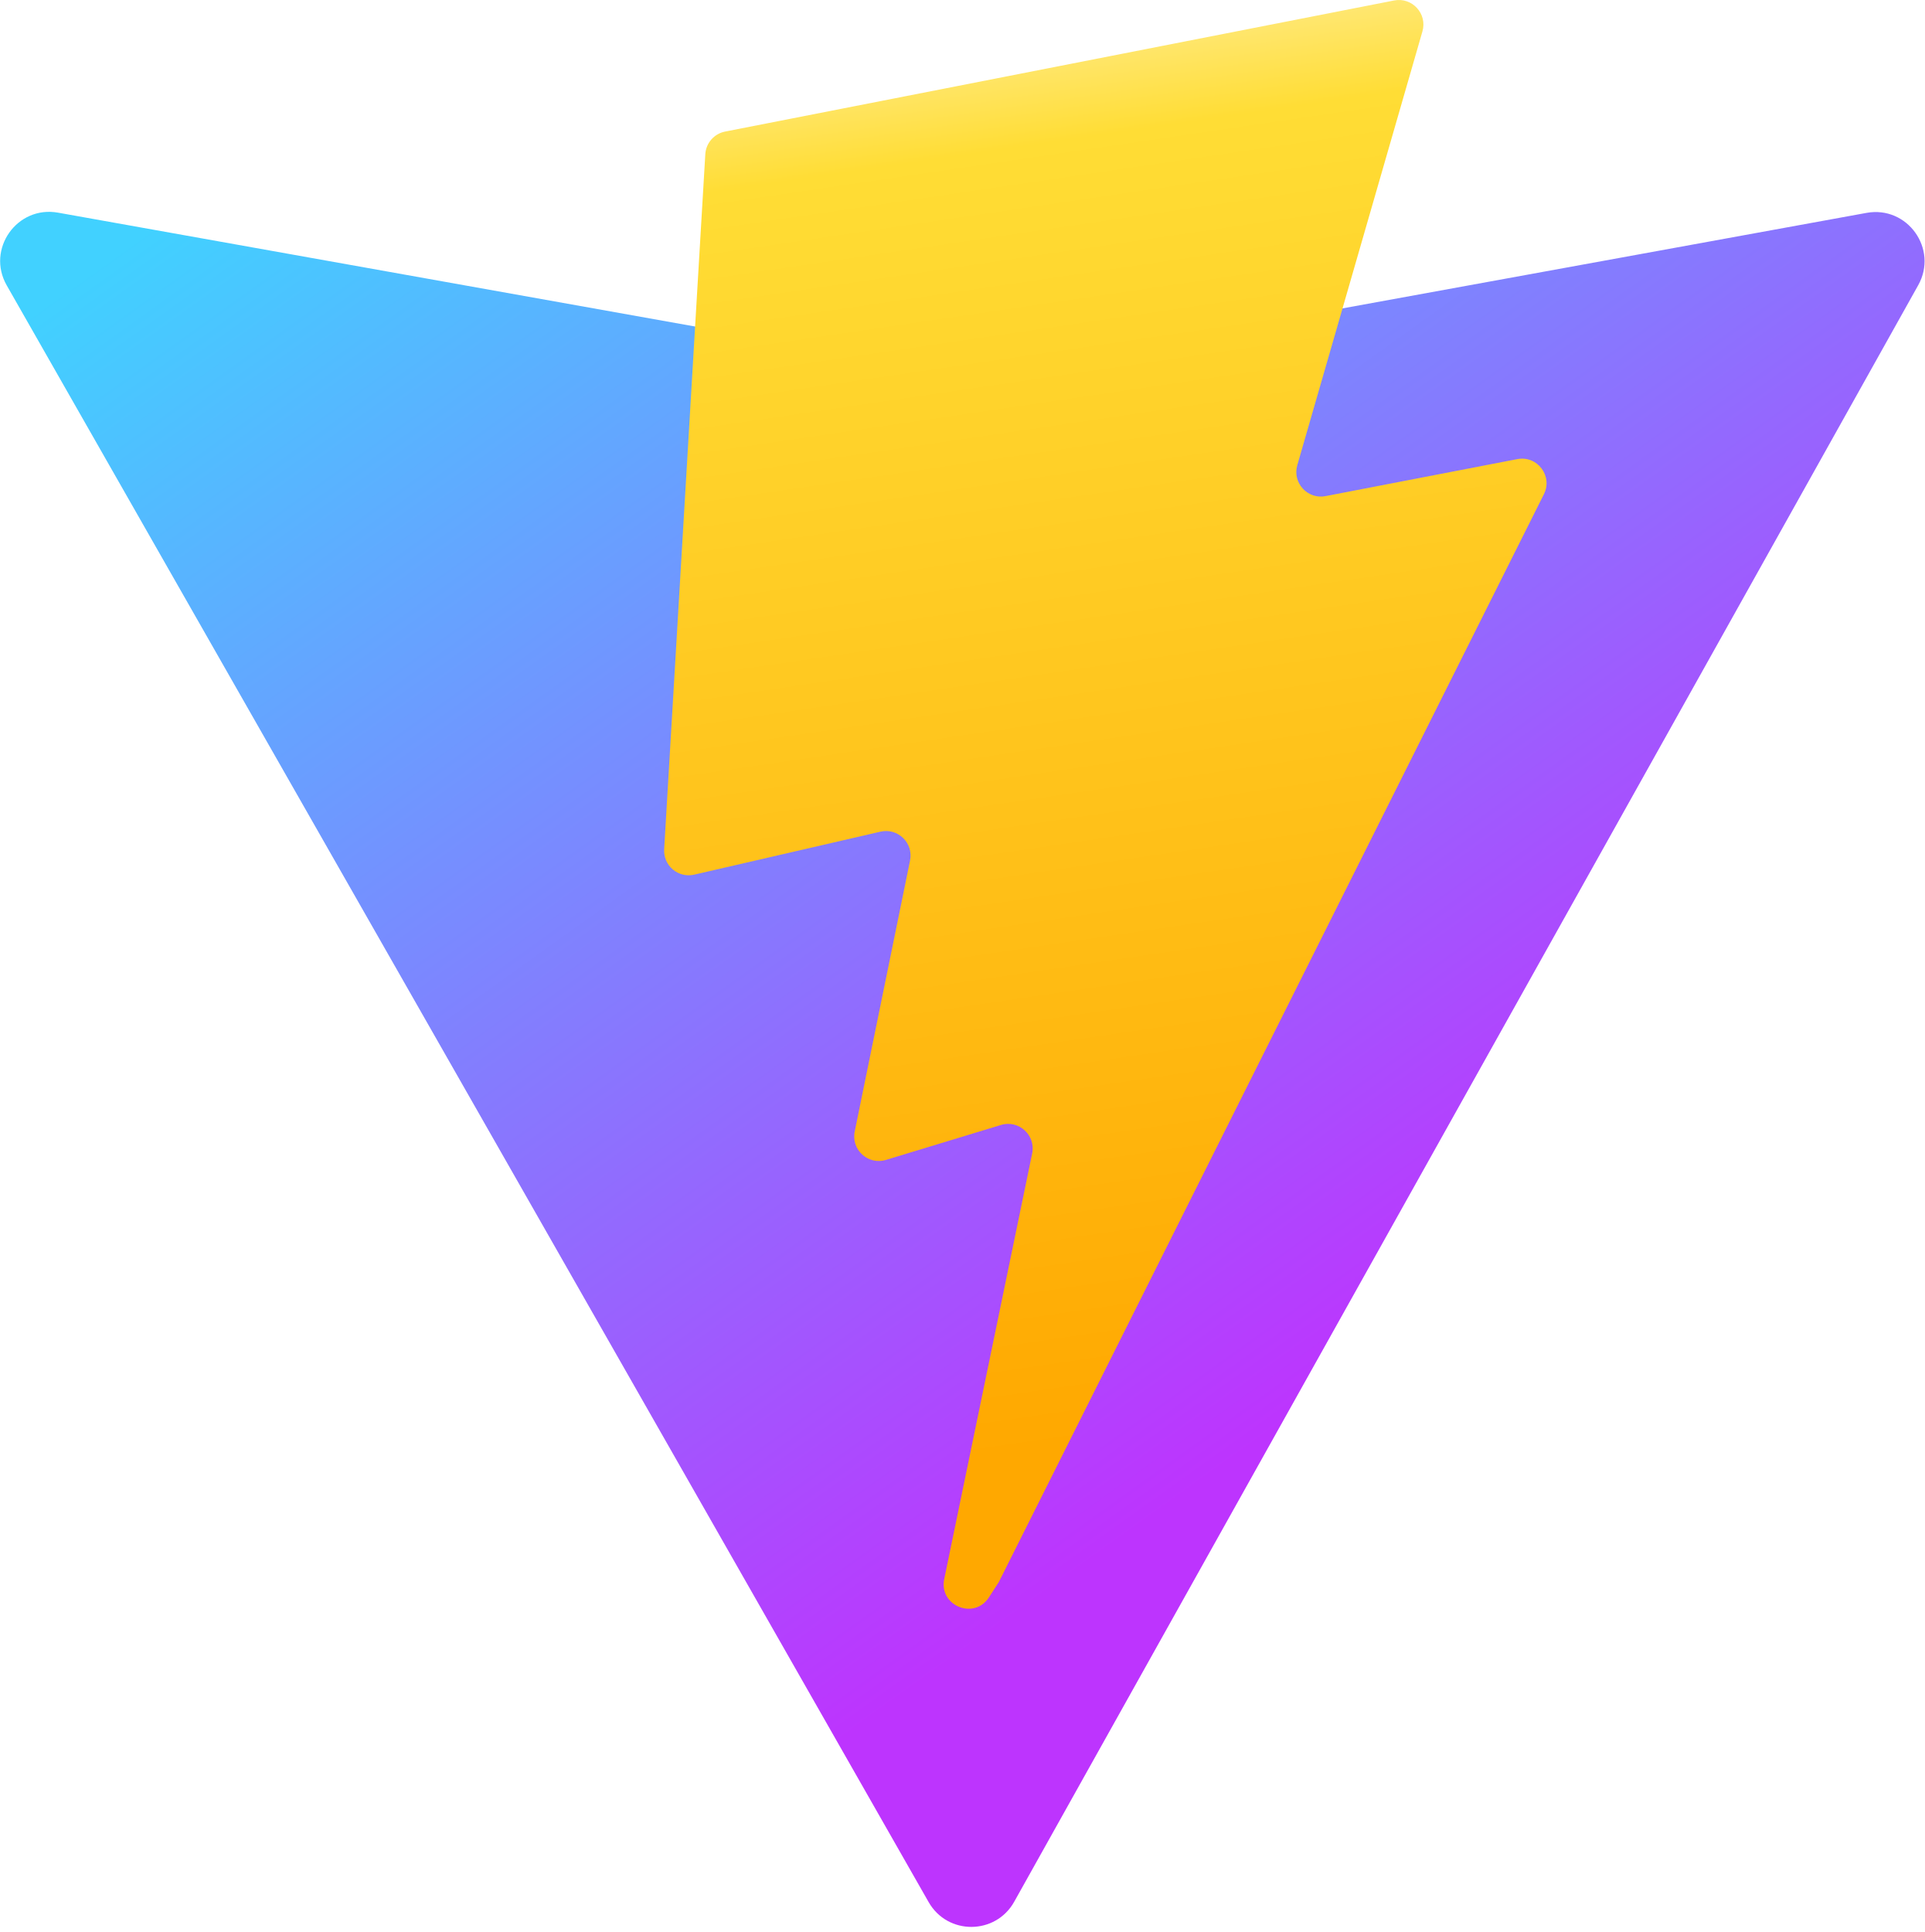
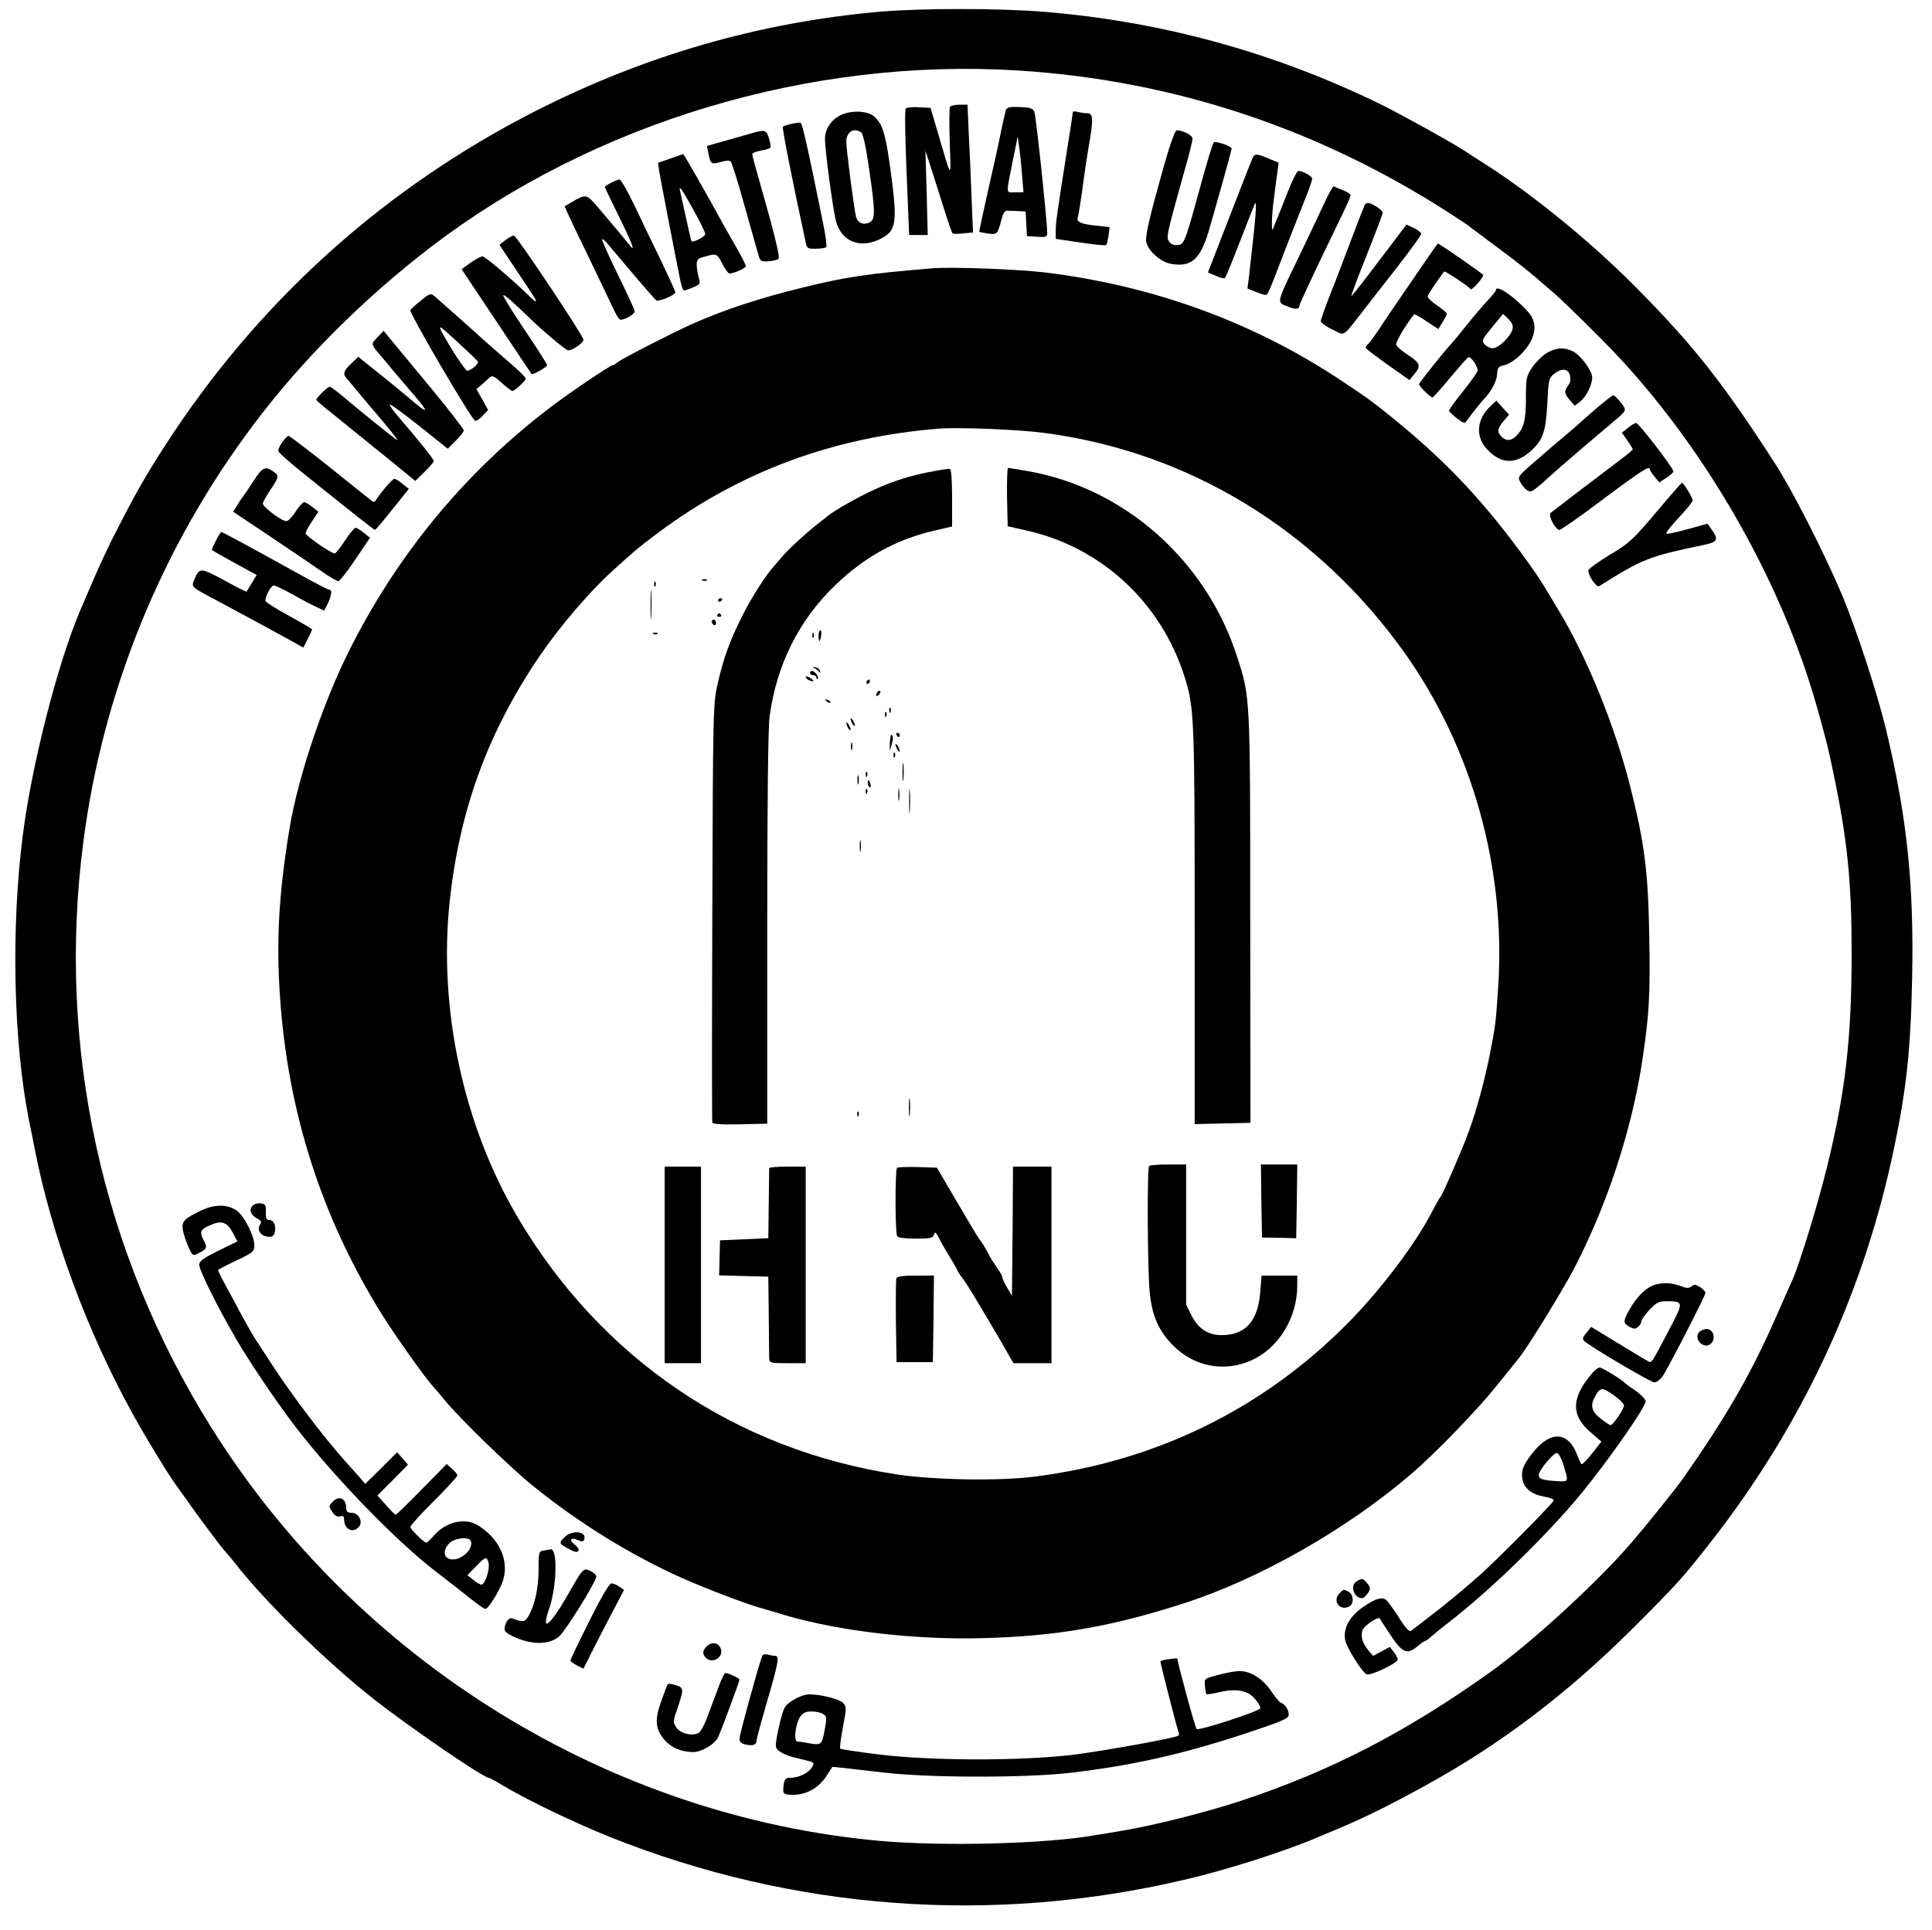
- <svg xmlns="http://www.w3.org/2000/svg" aria-hidden="true" role="img" class="iconify iconify--logos" width="31.88" height="32" preserveAspectRatio="xMidYMid meet" viewBox="0 0 256 257">
-   <defs>
-     <linearGradient id="IconifyId1813088fe1fbc01fb466" x1="-.828%" x2="57.636%" y1="7.652%" y2="78.411%">
-       <stop offset="0%" stop-color="#41D1FF" />
-       <stop offset="100%" stop-color="#BD34FE" />
-     </linearGradient>
-     <linearGradient id="IconifyId1813088fe1fbc01fb467" x1="43.376%" x2="50.316%" y1="2.242%" y2="89.03%">
-       <stop offset="0%" stop-color="#FFEA83" />
-       <stop offset="8.333%" stop-color="#FFDD35" />
-       <stop offset="100%" stop-color="#FFA800" />
-     </linearGradient>
-   </defs>
-   <path fill="url(#IconifyId1813088fe1fbc01fb466)" d="M255.153 37.938L134.897 252.976c-2.483 4.44-8.862 4.466-11.382.048L.875 37.958c-2.746-4.814 1.371-10.646 6.827-9.67l120.385 21.517a6.537 6.537 0 0 0 2.322-.004l117.867-21.483c5.438-.991 9.574 4.796 6.877 9.62Z" />
-   <path fill="url(#IconifyId1813088fe1fbc01fb467)" d="M185.432.063L96.44 17.501a3.268 3.268 0 0 0-2.634 3.014l-5.474 92.456a3.268 3.268 0 0 0 3.997 3.378l24.777-5.718c2.318-.535 4.413 1.507 3.936 3.838l-7.361 36.047c-.495 2.426 1.782 4.5 4.151 3.78l15.304-4.649c2.372-.72 4.652 1.36 4.15 3.788l-11.698 56.621c-.732 3.542 3.979 5.473 5.943 2.437l1.313-2.028l72.516-144.72c1.215-2.423-.88-5.186-3.54-4.672l-25.505 4.922c-2.396.462-4.435-1.77-3.759-4.114l16.646-57.705c.677-2.35-1.37-4.583-3.769-4.113Z" />
+ <svg xmlns="http://www.w3.org/2000/svg" version="1.0" width="904pt" height="903pt" viewBox="0 0 904 903" preserveAspectRatio="xMidYMid meet">
+   <g transform="translate(0,903) scale(0.1,-0.1)" fill="#000000" stroke="none">
+     <path d="M4115 8975 c-564 -50 -1099 -205 -1610 -465 -690 -352 -1263 -861 -1693 -1505 -107 -162 -157 -246 -245 -416 -66 -127 -99 -198 -193 -419 -106 -251 -227 -725 -268 -1055 -55 -432 -43 -961 29 -1325 9 -41 20 -100 26 -130 79 -409 248 -865 462 -1251 61 -111 172 -292 204 -334 4 -6 24 -33 43 -60 50 -72 165 -227 187 -250 10 -11 29 -33 42 -50 134 -174 424 -459 646 -634 162 -128 516 -371 541 -371 4 0 32 -15 63 -34 110 -67 345 -180 509 -245 855 -341 1784 -410 2682 -199 207 48 477 135 635 203 17 7 58 25 93 39 116 49 236 108 399 198 354 194 663 429 969 733 218 218 234 236 375 416 413 530 696 1130 839 1778 69 314 90 504 97 851 9 447 -24 756 -123 1170 -42 173 -143 480 -208 633 -86 201 -231 485 -310 607 -241 374 -384 556 -651 825 -206 208 -476 429 -695 570 -41 26 -91 58 -110 71 -65 42 -295 169 -390 216 -498 243 -1024 388 -1578 433 -210 17 -571 17 -767 0z m650 -275 c730 -46 1416 -275 2035 -679 30 -20 60 -39 65 -43 6 -5 60 -45 120 -90 109 -80 181 -138 240 -190 16 -14 41 -36 55 -48 36 -30 215 -207 280 -276 394 -418 727 -981 904 -1529 31 -97 46 -150 84 -295 5 -19 19 -80 30 -135 66 -314 86 -510 86 -845 0 -399 -29 -652 -116 -1005 -44 -178 -127 -449 -163 -530 -8 -16 -39 -88 -71 -160 -118 -270 -230 -465 -435 -759 -32 -47 -187 -239 -253 -315 -162 -186 -466 -464 -656 -599 -396 -282 -747 -463 -1172 -603 -163 -53 -409 -115 -558 -139 -30 -5 -82 -14 -115 -19 -230 -41 -709 -53 -1005 -27 -1270 114 -2447 841 -3132 1936 -513 820 -723 1782 -598 2740 91 706 368 1384 798 1955 227 302 513 587 828 829 762 583 1775 887 2749 826z" />
+     <path d="M4445 8530 c-3 -6 -4 -81 -1 -168 6 -176 11 -180 -56 48 l-34 115 -53 3 c-30 2 -58 -1 -63 -6 -5 -5 -3 -134 4 -300 l12 -292 43 0 44 0 -5 198 -6 197 26 -80 c14 -44 42 -131 61 -192 19 -62 38 -115 41 -116 4 -2 27 -2 51 1 l44 4 -7 162 c-3 88 -9 223 -13 299 l-6 137 -38 0 c-21 0 -41 -5 -44 -10z" />
+     <path d="M4706 8513 c-3 -10 -12 -49 -20 -88 -7 -38 -34 -162 -60 -274 -25 -112 -45 -205 -44 -206 2 -1 20 -5 40 -8 43 -6 46 -3 63 62 8 32 16 46 28 45 9 0 33 -1 52 -2 l34 -2 3 -57 3 -58 48 -3 c43 -3 47 -1 47 20 0 50 -52 544 -60 564 -7 17 -18 21 -68 23 -50 2 -61 -1 -66 -16z m77 -310 l6 -73 -39 0 c-45 0 -44 -18 -9 159 11 51 20 96 20 100 2 10 16 -106 22 -186z" />
+     <path d="M3935 8492 c-46 -22 -75 -66 -75 -114 0 -49 38 -332 51 -381 25 -96 110 -132 205 -87 82 40 86 76 45 366 -20 134 -33 175 -70 208 -30 28 -106 31 -156 8z m94 -81 c9 -6 22 -64 37 -167 30 -204 30 -240 4 -254 -29 -16 -57 -4 -65 27 -9 37 -45 312 -45 349 0 46 33 68 69 45z" />
+     <path d="M5020 8505 c0 -3 -11 -77 -25 -163 -48 -305 -55 -351 -55 -390 l0 -40 115 -17 c64 -10 118 -15 121 -12 3 3 8 23 11 45 l5 39 -64 7 c-73 8 -93 18 -85 40 4 9 13 69 22 133 8 65 22 156 30 203 22 123 20 150 -7 150 -13 0 -33 3 -45 6 -13 4 -23 3 -23 -1z" />
+     <path d="M3702 8450 c-18 -4 -36 -10 -39 -13 -4 -5 38 -222 106 -537 7 -33 9 -35 49 -34 23 0 45 4 48 7 4 4 -3 55 -15 114 -75 369 -97 467 -106 469 -6 1 -25 -2 -43 -6z" />
+     <path d="M3505 8403 c-27 -8 -83 -24 -123 -35 l-74 -21 7 -36 c9 -49 15 -52 58 -39 23 7 41 8 46 2 5 -5 33 -92 61 -194 29 -102 58 -205 65 -230 12 -44 13 -45 51 -43 21 2 42 7 47 12 8 8 -23 131 -102 408 -12 40 -21 77 -21 82 0 5 18 12 40 16 22 4 42 10 45 14 2 4 -1 24 -7 44 -13 41 -18 42 -93 20z" />
+     <path d="M5456 8288 c-79 -279 -99 -364 -92 -393 11 -42 68 -92 116 -100 93 -16 135 20 174 148 22 73 104 366 109 390 3 12 -75 39 -84 30 -5 -5 -31 -91 -59 -193 -68 -250 -78 -278 -99 -285 -25 -8 -49 3 -56 25 -6 19 3 54 74 309 23 79 41 152 41 162 0 16 -44 39 -75 39 -6 0 -28 -60 -49 -132z" />
+     <path d="M3137 8288 l-58 -20 6 -42 c7 -42 75 -395 96 -498 6 -32 15 -58 19 -58 4 0 24 7 43 15 34 14 35 16 26 47 -5 18 -9 45 -9 60 0 23 6 29 38 37 55 16 57 15 82 -34 13 -25 28 -45 33 -45 22 0 77 25 77 35 0 5 -21 46 -46 90 -26 44 -62 109 -82 145 -47 87 -163 290 -165 289 -1 0 -28 -10 -60 -21z m107 -239 c31 -56 56 -107 56 -114 0 -12 -57 -42 -64 -34 -2 2 -13 49 -25 104 -12 55 -24 110 -27 123 -12 44 5 21 60 -79z" />
+     <path d="M5860 8288 c-6 -13 -55 -138 -109 -278 l-99 -255 37 -16 c20 -9 39 -14 43 -10 3 3 34 78 68 166 34 88 66 169 71 180 12 24 6 -52 -26 -332 l-8 -63 36 -15 c20 -8 41 -15 47 -15 12 0 12 -2 95 215 37 94 79 203 96 244 16 40 29 79 29 85 0 11 -45 36 -65 36 -6 0 -28 -44 -49 -97 -21 -54 -44 -111 -51 -128 -7 -16 -15 -37 -18 -45 -9 -25 -7 60 3 135 5 39 12 93 16 122 l7 52 -35 14 c-70 30 -77 30 -88 5z" />
+     <path d="M2858 8174 c-16 -8 -28 -17 -28 -19 0 -2 29 -63 65 -136 61 -123 81 -175 52 -138 -19 25 -87 106 -146 175 -58 68 -58 68 -131 25 -14 -8 -26 -16 -28 -17 -1 0 45 -100 104 -220 58 -120 114 -238 125 -261 10 -23 23 -44 29 -48 13 -8 70 23 70 38 0 6 -36 84 -79 172 -43 88 -76 162 -74 165 3 3 15 -7 26 -21 98 -117 220 -260 228 -265 13 -7 89 25 89 38 0 5 -30 70 -66 146 -37 75 -93 192 -125 260 -32 67 -64 122 -71 122 -7 -1 -25 -8 -40 -16z" />
+     <path d="M6196 8078 c-21 -46 -70 -148 -108 -228 -121 -252 -117 -232 -59 -256 32 -13 51 -12 51 5 0 8 82 183 196 417 24 50 44 95 44 100 0 6 -17 16 -37 24 -21 8 -40 16 -43 18 -3 1 -23 -35 -44 -80z" />
+     <path d="M6386 8072 c-2 -4 -30 -75 -61 -157 -31 -83 -76 -201 -101 -263 -24 -62 -44 -118 -44 -125 0 -7 24 -25 54 -39 61 -30 46 -38 137 78 29 38 104 134 166 213 62 80 113 150 113 156 0 6 -16 19 -35 28 l-34 16 -128 -169 c-70 -93 -129 -168 -130 -166 -2 2 30 88 72 192 41 103 75 193 75 199 0 11 -51 45 -68 45 -6 0 -13 -4 -16 -8z" />
+     <path d="M2366 7907 l-29 -23 80 -120 c93 -139 96 -144 89 -144 -3 0 -16 10 -28 23 -88 85 -208 187 -220 187 -8 0 -34 -14 -57 -30 l-41 -30 162 -243 c88 -133 163 -244 165 -247 6 -6 73 32 73 41 0 5 -47 79 -105 165 -58 86 -103 159 -100 162 5 5 43 -29 135 -118 50 -49 159 -140 168 -140 21 0 72 35 72 50 0 18 -310 483 -325 487 -5 2 -23 -8 -39 -20z" />
+     <path d="M6680 7823 c-25 -36 -78 -114 -118 -172 -40 -58 -89 -130 -108 -160 -20 -30 -42 -61 -50 -68 -8 -8 -14 -17 -14 -21 1 -4 47 -39 103 -79 l102 -72 22 27 c33 39 29 53 -28 90 -27 18 -53 39 -56 48 -4 11 39 86 84 143 1 2 28 -12 58 -33 l55 -36 20 32 c11 18 20 36 20 40 0 4 -20 21 -45 38 -25 17 -45 36 -45 42 0 8 34 59 77 117 3 5 115 -69 124 -82 6 -8 59 52 59 66 0 5 -205 147 -212 147 -2 0 -23 -30 -48 -67z" />
+     <path d="M4360 7774 c-303 -25 -402 -40 -605 -90 -201 -49 -368 -104 -518 -171 -97 -44 -330 -163 -348 -179 -8 -8 -19 -14 -24 -14 -10 0 -197 -126 -280 -189 -394 -297 -712 -677 -939 -1122 -128 -248 -250 -608 -291 -855 -50 -301 -63 -526 -45 -786 36 -543 196 -1041 481 -1496 56 -90 202 -296 233 -328 6 -6 31 -36 55 -65 71 -87 309 -318 417 -405 217 -175 454 -321 694 -429 106 -47 295 -120 367 -140 27 -8 80 -23 118 -35 254 -74 601 -115 920 -107 349 9 608 54 950 165 353 115 757 345 1060 605 112 96 308 299 401 415 47 59 93 116 102 127 37 45 196 303 252 408 158 301 275 655 325 987 32 213 37 305 32 580 -5 298 -22 432 -87 691 -71 286 -206 617 -338 834 -17 28 -45 75 -63 105 -17 30 -70 107 -117 170 -195 263 -368 442 -622 645 -73 59 -90 71 -207 149 -412 276 -884 449 -1395 511 -125 15 -440 27 -528 19z m525 -770 c677 -88 1278 -455 1687 -1029 317 -446 475 -1011 438 -1567 -11 -167 -12 -176 -41 -323 -24 -117 -58 -244 -95 -347 -28 -78 -124 -300 -133 -308 -3 -3 -24 -39 -45 -80 -79 -150 -238 -359 -387 -510 -397 -403 -899 -649 -1469 -721 -164 -21 -466 -16 -640 10 -758 114 -1392 545 -1782 1211 -251 429 -367 971 -314 1470 46 432 181 799 426 1157 90 131 229 294 327 383 108 99 132 119 223 187 383 286 821 448 1315 487 93 7 369 -4 490 -20z" />
+     <path d="M4370 6825 c-104 -19 -189 -45 -278 -86 -79 -36 -193 -101 -219 -124 -6 -5 -26 -21 -44 -35 -51 -39 -141 -121 -169 -155 -14 -16 -31 -36 -37 -43 -35 -37 -106 -147 -146 -227 -60 -117 -93 -208 -119 -325 -21 -93 -22 -115 -25 -1069 -2 -536 -2 -979 0 -985 3 -7 48 -10 131 -8 l126 3 0 914 c0 599 4 940 11 992 33 243 137 450 307 614 136 131 281 212 457 254 l90 21 0 134 c0 81 -4 134 -10 135 -5 2 -39 -3 -75 -10z" />
+     <path d="M4712 6703 l3 -136 80 -18 c353 -76 635 -334 747 -684 46 -147 48 -183 48 -1168 l0 -928 130 3 131 3 -1 955 c0 1046 0 1036 -61 1225 -144 451 -526 790 -979 870 -47 8 -89 15 -93 15 -4 0 -6 -62 -5 -137z" />
+     <path d="M3288 6313 c7 -3 16 -2 19 1 4 3 -2 6 -13 5 -11 0 -14 -3 -6 -6z" />
+     <path d="M3044 6200 c0 -63 1 -89 3 -57 2 31 2 83 0 115 -2 31 -3 5 -3 -58z" />
+     <path d="M3061 6294 c0 -11 3 -14 6 -6 3 7 2 16 -1 19 -3 4 -6 -2 -5 -13z" />
+     <path d="M3360 6219 c0 -5 5 -7 10 -4 6 3 10 8 10 11 0 2 -4 4 -10 4 -5 0 -10 -5 -10 -11z" />
+     <path d="M3356 6152 c-3 -5 1 -9 9 -9 8 0 12 4 9 9 -3 4 -7 8 -9 8 -2 0 -6 -4 -9 -8z" />
+     <path d="M3330 6121 c0 -6 5 -13 10 -16 6 -3 10 1 10 9 0 9 -4 16 -10 16 -5 0 -10 -4 -10 -9z" />
+     <path d="M3830 6055 c0 -14 2 -25 4 -25 2 0 6 11 8 25 3 14 1 25 -3 25 -5 0 -9 -11 -9 -25z" />
+     <path d="M3058 6063 c7 -3 16 -2 19 1 4 3 -2 6 -13 5 -11 0 -14 -3 -6 -6z" />
+     <path d="M3801 6054 c0 -11 3 -14 6 -6 3 7 2 16 -1 19 -3 4 -6 -2 -5 -13z" />
+     <path d="M3810 5903 c8 -3 19 -11 23 -17 6 -7 7 -6 4 4 -2 8 -12 16 -23 17 -13 2 -15 1 -4 -4z" />
+     <path d="M3790 5880 c0 -5 7 -10 15 -10 8 0 15 -5 15 -12 0 -6 3 -8 6 -5 8 8 -14 37 -27 37 -5 0 -9 -4 -9 -10z" />
+     <path d="M3770 5861 c0 -9 30 -24 36 -18 2 1 -6 8 -16 15 -11 7 -20 8 -20 3z" />
+     <path d="M4055 5840 c-3 -5 -1 -10 4 -10 6 0 11 5 11 10 0 6 -2 10 -4 10 -3 0 -8 -4 -11 -10z" />
+     <path d="M4107 5793 c-4 -3 -7 -11 -7 -17 0 -6 5 -5 12 2 6 6 9 14 7 17 -3 3 -9 2 -12 -2z" />
+     <path d="M3867 5749 c7 -7 15 -10 18 -7 3 3 -2 9 -12 12 -14 6 -15 5 -6 -5z" />
+     <path d="M4161 5704 c0 -11 3 -14 6 -6 3 7 2 16 -1 19 -3 4 -6 -2 -5 -13z" />
+     <path d="M4141 5684 c0 -11 3 -14 6 -6 3 7 2 16 -1 19 -3 4 -6 -2 -5 -13z" />
+     <path d="M3980 5665 c0 -5 5 -17 10 -25 5 -8 10 -10 10 -5 0 6 -5 17 -10 25 -5 8 -10 11 -10 5z" />
+     <path d="M3960 5645 c0 -5 5 -17 10 -25 5 -8 10 -10 10 -5 0 6 -5 17 -10 25 -5 8 -10 11 -10 5z" />
+     <path d="M4164 5557 l-1 -42 10 33 c6 20 6 36 1 42 -5 5 -9 -8 -10 -33z" />
+     <path d="M4195 5590 c3 -5 8 -10 11 -10 2 0 4 5 4 10 0 6 -5 10 -11 10 -5 0 -7 -4 -4 -10z" />
+     <path d="M3982 5535 c0 -16 2 -22 5 -12 2 9 2 23 0 30 -3 6 -5 -1 -5 -18z" />
+     <path d="M4190 5545 c0 -5 5 -17 10 -25 5 -8 10 -10 10 -5 0 6 -5 17 -10 25 -5 8 -10 11 -10 5z" />
+     <path d="M4181 5494 c0 -11 3 -14 6 -6 3 7 2 16 -1 19 -3 4 -6 -2 -5 -13z" />
+     <path d="M4223 5415 c0 -38 2 -53 4 -32 2 20 2 52 0 70 -2 17 -4 1 -4 -38z" />
+     <path d="M4051 5404 c0 -11 3 -14 6 -6 3 7 2 16 -1 19 -3 4 -6 -2 -5 -13z" />
+     <path d="M4012 5380 c0 -19 2 -27 5 -17 2 9 2 25 0 35 -3 9 -5 1 -5 -18z" />
+     <path d="M4060 5366 c0 -8 4 -17 9 -20 5 -4 7 3 4 14 -6 23 -13 26 -13 6z" />
+     <path d="M4254 5280 c0 -52 1 -74 3 -47 2 26 2 68 0 95 -2 26 -3 4 -3 -48z" />
+     <path d="M4203 5310 c0 -25 2 -35 4 -22 2 12 2 32 0 45 -2 12 -4 2 -4 -23z" />
+     <path d="M4051 5324 c0 -11 3 -14 6 -6 3 7 2 16 -1 19 -3 4 -6 -2 -5 -13z" />
+     <path d="M4023 5070 c0 -25 2 -35 4 -22 2 12 2 32 0 45 -2 12 -4 2 -4 -23z" />
+     <path d="M4253 3845 c0 -38 2 -53 4 -32 2 20 2 52 0 70 -2 17 -4 1 -4 -38z" />
+     <path d="M4011 3814 c0 -11 3 -14 6 -6 3 7 2 16 -1 19 -3 4 -6 -2 -5 -13z" />
+     <path d="M5377 3573 c-10 -9 -8 -470 2 -584 10 -113 40 -184 107 -253 100 -103 243 -130 371 -72 126 57 213 199 213 349 l0 47 -84 0 -83 0 -6 -74 c-10 -131 -61 -196 -162 -204 -74 -6 -126 24 -160 92 l-25 50 0 328 0 328 -83 0 c-46 0 -87 -3 -90 -7z" />
+     <path d="M5902 3409 l3 -171 80 -1 80 -2 3 173 2 172 -85 0 -85 0 2 -171z" />
+     <path d="M3110 3110 l0 -460 85 0 85 0 0 460 0 460 -85 0 -85 0 0 -460z" />
+     <path d="M3599 3563 c0 -5 -1 -80 -2 -168 l-2 -160 -113 -5 -113 -5 -2 -82 -2 -82 115 -3 115 -3 2 -180 c1 -99 2 -190 2 -202 1 -22 5 -23 86 -23 l85 0 0 460 0 460 -85 0 c-47 0 -85 -3 -86 -7z" />
+     <path d="M4197 3564 c-9 -10 -9 -306 1 -320 4 -7 39 -11 87 -11 70 0 81 3 85 19 4 15 9 12 25 -19 10 -21 34 -62 52 -91 18 -29 33 -55 33 -58 0 -3 11 -20 24 -37 24 -32 58 -88 176 -289 l62 -108 89 0 89 0 0 460 0 460 -90 0 -90 0 -2 -302 -3 -303 -22 38 c-13 21 -23 43 -23 49 0 5 -10 24 -22 41 -13 18 -28 41 -34 52 -22 42 -39 71 -52 86 -7 9 -54 88 -105 175 l-93 159 -90 3 c-49 1 -93 0 -97 -4z" />
+     <path d="M4194 3047 c-2 -7 -3 -98 -2 -202 l3 -190 85 0 85 0 3 203 2 202 -85 0 c-60 0 -87 -4 -91 -13z" />
+     <path d="M7000 7673 c0 -5 -17 -26 -38 -48 -21 -22 -67 -76 -102 -120 -35 -44 -67 -82 -70 -85 -21 -20 -150 -181 -150 -188 0 -10 53 -62 63 -62 3 0 41 42 83 93 42 50 80 93 84 95 14 5 49 -49 43 -66 -4 -9 -35 -53 -70 -97 -35 -43 -63 -83 -63 -87 0 -4 16 -19 36 -35 36 -27 37 -27 50 -8 21 29 67 87 79 99 33 34 59 83 60 115 2 32 6 36 35 42 18 4 49 24 71 45 74 72 89 146 42 201 -64 73 -153 134 -153 106z m77 -185 c-9 -33 -65 -88 -92 -88 -12 0 -29 8 -38 18 -15 17 -13 22 35 81 l51 62 25 -24 c18 -18 23 -32 19 -49z" />
+     <path d="M1968 7622 c-26 -20 -47 -40 -48 -44 -1 -21 290 -518 304 -518 7 0 23 11 36 26 l24 25 -27 49 -28 49 22 18 c12 10 27 24 34 31 19 17 23 16 66 -23 22 -19 42 -35 47 -35 11 1 62 48 62 58 0 5 -28 34 -62 63 -65 56 -149 130 -158 139 -9 9 -184 164 -205 182 -20 17 -23 16 -67 -20z m268 -284 c6 -10 -33 -43 -50 -43 -9 0 -78 105 -118 180 -19 37 -14 34 71 -44 50 -46 94 -88 97 -93z" />
+     <path d="M1766 7451 c-32 -33 -34 -28 29 -102 16 -19 39 -46 50 -60 11 -13 48 -57 83 -97 85 -99 81 -107 -14 -25 -27 23 -91 76 -143 117 l-95 76 -33 -32 c-36 -34 -40 -49 -20 -70 6 -7 32 -38 57 -68 25 -30 47 -57 50 -60 9 -9 105 -124 120 -145 13 -18 13 -19 0 -9 -32 23 -187 149 -241 195 -31 27 -61 49 -66 49 -10 0 -63 -52 -63 -61 0 -3 30 -30 68 -59 78 -63 76 -62 163 -132 36 -29 85 -69 109 -88 24 -19 61 -50 83 -68 l40 -33 44 43 c23 23 43 46 43 50 0 9 -85 114 -168 210 -24 28 -41 52 -38 55 3 3 65 -43 138 -101 l133 -106 37 37 c21 20 38 42 38 49 0 6 -69 95 -152 196 -84 102 -169 204 -188 227 l-35 43 -29 -31z" />
+     <path d="M7236 7377 c-21 -13 -51 -43 -67 -67 -27 -40 -29 -50 -29 -141 0 -104 -9 -141 -42 -176 -25 -27 -50 -29 -72 -7 -22 22 -20 38 9 73 l26 30 -30 33 -29 33 -27 -25 c-67 -62 -73 -146 -14 -206 63 -65 128 -68 197 -9 61 53 75 92 82 226 5 109 7 118 30 138 36 29 68 27 76 -6 4 -15 2 -33 -5 -42 -23 -32 -23 -41 2 -71 l25 -29 25 19 c29 23 57 78 57 113 0 32 -52 102 -89 122 -42 21 -80 19 -125 -8z" />
+     <path d="M7463 7113 c-43 -37 -80 -70 -83 -73 -3 -3 -34 -30 -70 -60 -36 -30 -70 -59 -76 -65 -6 -5 -39 -34 -73 -63 -55 -48 -60 -56 -49 -75 16 -30 34 -47 50 -47 7 0 34 20 59 43 25 23 59 53 75 67 16 14 63 54 104 90 42 36 100 85 130 110 87 73 83 67 54 106 -15 19 -30 34 -35 34 -5 0 -43 -30 -86 -67z" />
+     <path d="M7617 7027 l-28 -22 26 -37 c14 -20 25 -39 25 -41 0 -3 -26 -24 -57 -48 -32 -24 -62 -47 -68 -51 -5 -5 -64 -49 -130 -99 -66 -50 -124 -96 -130 -100 -12 -12 23 -79 42 -79 7 0 100 65 206 145 179 134 217 158 217 138 0 -5 10 -20 22 -34 l22 -27 33 22 c18 11 33 25 33 30 0 15 -162 226 -174 226 -6 0 -24 -10 -39 -23z" />
+     <path d="M1320 6960 c-12 -17 -20 -36 -17 -43 3 -7 58 -56 123 -108 237 -190 324 -259 329 -259 2 0 39 43 81 96 l77 96 -29 23 c-16 14 -33 24 -39 24 -9 0 -62 -62 -85 -98 -6 -11 -12 -12 -22 -4 -7 5 -95 76 -196 157 -101 80 -187 146 -192 146 -5 0 -18 -14 -30 -30z" />
+     <path d="M1185 6777 c-22 -34 -42 -64 -45 -67 -3 -3 -16 -21 -27 -40 l-22 -35 172 -115 c94 -63 202 -136 239 -162 38 -27 74 -48 81 -48 6 0 43 46 80 102 l68 101 -28 23 c-15 13 -33 23 -39 24 -6 0 -28 -27 -50 -60 -21 -33 -43 -60 -48 -60 -17 0 -136 82 -136 94 0 6 13 31 30 56 l30 45 -28 22 c-15 12 -32 22 -39 23 -6 0 -24 -20 -40 -45 -15 -24 -35 -44 -43 -44 -21 -1 -110 66 -110 82 0 7 16 36 35 64 41 61 42 67 13 87 -37 26 -51 19 -93 -47z" />
+     <path d="M7749 6632 c-107 -127 -124 -143 -214 -197 -53 -32 -99 -65 -102 -72 -7 -19 36 -85 50 -76 206 129 229 138 495 194 58 12 64 24 32 69 l-20 29 -91 -25 c-50 -14 -95 -24 -101 -22 -6 2 19 35 55 73 37 39 67 76 67 83 0 13 -42 82 -50 82 -3 0 -57 -62 -121 -138z" />
+     <path d="M1010 6499 c-12 -23 -20 -42 -18 -43 7 -6 78 -46 141 -80 l68 -37 -22 -37 c-13 -20 -24 -39 -25 -41 -2 -1 -49 22 -105 53 -110 60 -116 60 -139 5 -15 -36 -17 -35 85 -89 86 -46 262 -141 362 -196 l62 -35 21 40 c11 22 20 42 20 45 0 3 -48 31 -106 63 -59 32 -108 63 -111 69 -6 16 24 74 39 74 6 0 45 -19 87 -42 42 -24 92 -50 112 -59 l36 -17 17 34 c18 38 21 64 7 64 -5 0 -44 20 -87 43 -283 157 -413 227 -418 227 -3 0 -15 -18 -26 -41z" />
+     <path d="M1180 3385 c-16 -19 -5 -44 27 -60 16 -8 18 -14 9 -28 -15 -23 3 -51 37 -55 18 -2 27 2 32 17 9 30 -3 61 -24 61 -15 0 -18 8 -17 38 1 33 -2 37 -25 40 -15 2 -31 -4 -39 -13z" />
+     <path d="M940 3364 c-81 -39 -91 -51 -84 -93 4 -20 16 -55 26 -78 18 -39 22 -42 42 -31 44 22 47 28 31 59 -22 42 -19 54 24 73 56 26 82 18 109 -31 l23 -43 -88 -43 c-65 -32 -89 -48 -91 -64 -3 -21 81 -192 176 -355 49 -85 166 -260 244 -365 171 -233 477 -553 673 -707 71 -55 137 -106 145 -113 61 -49 94 -73 101 -73 10 0 41 44 69 100 53 102 10 221 -105 292 -60 36 -148 16 -203 -47 -17 -19 -34 -35 -37 -35 -11 0 -75 63 -75 74 0 6 50 61 110 121 61 60 110 114 110 120 0 5 -11 19 -25 31 l-25 22 -117 -119 c-64 -66 -119 -119 -122 -118 -3 0 -24 21 -45 45 l-40 45 72 72 71 72 -25 29 -26 29 -74 -74 -75 -74 -30 35 c-17 19 -47 53 -67 75 -97 108 -253 314 -347 460 -32 50 -66 101 -75 115 -9 14 -38 66 -65 115 -26 50 -61 114 -77 143 -15 29 -28 55 -28 58 0 2 38 22 85 44 81 39 85 42 85 73 0 43 -47 135 -81 160 -44 32 -105 32 -169 1z m1263 -1546 c14 -37 -44 -92 -91 -86 -36 4 -42 41 -11 74 25 26 93 34 102 12z m83 -103 c7 -27 -15 -96 -31 -101 -6 -2 -23 7 -39 21 l-29 23 39 40 c47 48 52 49 60 17z" />
+     <path d="M7747 3018 c-42 -11 -87 -54 -123 -118 -30 -53 -30 -63 1 -80 20 -11 27 -11 40 0 8 7 15 18 15 26 0 7 17 31 38 54 34 35 44 40 83 40 73 0 75 -6 26 -101 -103 -197 -98 -189 -115 -180 -10 5 -73 43 -142 85 l-125 76 -22 -28 c-18 -21 -20 -29 -10 -38 26 -26 312 -194 328 -194 10 0 27 13 38 28 25 36 201 378 201 391 0 6 -11 18 -25 27 -20 13 -28 14 -40 4 -11 -9 -22 -10 -42 -2 -46 18 -86 21 -126 10z" />
+     <path d="M7950 2795 c-28 -34 26 -84 57 -52 23 23 9 67 -21 67 -13 0 -29 -7 -36 -15z" />
+     <path d="M7454 2608 c-102 -117 -106 -200 -12 -281 l51 -44 -44 -56 c-24 -31 -46 -53 -50 -49 -3 4 -12 23 -19 42 -41 109 -122 116 -203 17 -49 -60 -61 -89 -53 -131 8 -43 44 -71 104 -81 23 -4 42 -11 42 -17 0 -10 -257 -270 -345 -349 -78 -69 -163 -140 -240 -198 -38 -30 -75 -58 -82 -63 -9 -7 -26 11 -59 64 -26 40 -52 76 -58 80 -22 15 -48 7 -105 -31 -66 -45 -97 -101 -87 -156 7 -37 80 -153 101 -161 19 -8 145 53 145 69 0 7 -9 23 -18 35 l-19 24 -39 -21 -39 -21 -23 27 c-27 33 -36 64 -27 92 7 23 77 70 82 55 2 -5 25 -40 51 -79 54 -81 77 -90 123 -51 17 14 34 26 37 26 4 0 18 10 32 23 14 12 45 38 70 57 201 154 476 422 637 620 126 155 293 395 293 421 0 10 -21 32 -47 50 -27 18 -50 35 -53 39 -11 13 -104 70 -115 70 -6 0 -20 -10 -31 -22z m100 -110 c25 -18 45 -39 45 -45 1 -16 -51 -92 -63 -93 -4 0 -26 14 -47 31 -44 35 -50 63 -22 110 22 37 32 36 87 -3z m-238 -325 c24 -81 25 -78 -31 -75 -67 4 -85 10 -85 29 0 21 68 103 85 103 7 0 21 -25 31 -57z" />
+     <path d="M1555 2000 c-17 -18 -17 -21 0 -46 11 -18 23 -24 36 -21 14 4 19 0 19 -13 0 -48 42 -69 70 -35 20 24 -3 65 -35 65 -19 0 -25 5 -25 23 0 45 -35 60 -65 27z" />
+     <path d="M2640 1834 c-27 -27 -26 -28 32 -59 36 -20 50 1 17 26 -29 22 -18 36 15 21 19 -8 25 -8 29 2 16 40 -58 48 -93 10z" />
+     <path d="M2543 1773 c-22 -4 -23 -9 -23 -86 0 -86 -15 -160 -44 -215 -18 -34 -27 -36 -80 -16 -18 7 -42 -36 -33 -59 3 -8 32 -25 64 -37 79 -30 152 -24 192 14 33 32 171 255 171 277 0 8 -12 20 -28 27 -32 15 -34 13 -104 -110 -87 -151 -129 -183 -88 -66 35 102 40 280 7 277 -7 -1 -22 -4 -34 -6z" />
+     <path d="M6348 1629 c-33 -19 -13 -79 26 -79 10 0 36 32 36 45 0 14 -27 45 -38 45 -4 0 -15 -5 -24 -11z" />
+     <path d="M2757 1442 c-49 -97 -88 -180 -88 -184 1 -4 14 -14 31 -23 l30 -15 31 62 c17 35 60 118 95 185 l64 122 -22 15 c-12 9 -29 16 -38 15 -9 0 -48 -66 -103 -177z" />
+     <path d="M6266 1571 c-33 -36 6 -83 48 -59 22 12 20 55 -3 68 -25 13 -25 13 -45 -9z" />
+     <path d="M3306 1324 c-19 -19 -20 -36 -4 -52 34 -34 90 6 68 48 -13 24 -43 26 -64 4z" />
+     <path d="M3566 1279 c-23 -65 -106 -369 -106 -386 0 -16 8 -23 30 -28 33 -7 50 -1 50 19 0 8 21 85 46 172 55 186 62 224 43 224 -8 0 -24 3 -36 6 -15 4 -24 1 -27 -7z" />
+     <path d="M5458 1263 c-16 -2 -28 -7 -28 -10 0 -11 81 -327 86 -334 2 -4 1 -10 -4 -13 -19 -11 -321 -66 -477 -87 -243 -31 -673 -31 -925 0 -96 12 -176 24 -179 27 -2 2 3 47 13 100 17 88 17 96 2 113 -17 19 -104 41 -159 41 -35 0 -98 -33 -115 -61 -13 -20 -42 -146 -42 -179 0 -23 38 -45 106 -60 78 -19 76 -17 64 -40 -14 -26 -61 -50 -98 -50 -26 0 -30 -4 -35 -32 -6 -44 -3 -48 45 -48 61 0 118 32 153 85 l30 46 50 -5 c28 -3 118 -14 200 -23 215 -24 656 -24 865 0 293 35 519 86 818 184 177 59 202 70 202 88 0 23 -18 51 -37 56 -6 2 -26 26 -45 54 -38 57 -97 95 -148 94 -19 0 -64 -8 -100 -18 -65 -17 -65 -17 -62 -51 1 -19 5 -36 7 -39 3 -2 29 2 59 9 80 19 135 9 169 -32 15 -18 26 -37 24 -43 -4 -14 -289 -107 -298 -97 -7 6 -89 309 -89 326 0 6 -5 6 -52 -1z m-1605 -256 c16 -11 16 -18 5 -77 -14 -70 -13 -70 -93 -55 -11 2 -26 4 -34 4 -18 1 -10 81 13 116 13 19 25 25 54 25 21 0 46 -6 55 -13z" />
+     <path d="M3371 1158 c-9 -24 -32 -85 -51 -136 -20 -58 -40 -97 -52 -103 -30 -16 -86 -2 -104 27 -16 23 -15 29 10 101 27 82 26 86 -22 99 -13 4 -25 4 -27 2 -3 -2 -16 -38 -31 -80 -32 -90 -28 -131 17 -183 31 -35 79 -55 133 -55 39 0 101 37 116 69 18 40 100 261 100 270 0 7 -52 31 -67 31 -2 0 -12 -19 -22 -42z" />
+   </g>
</svg>
